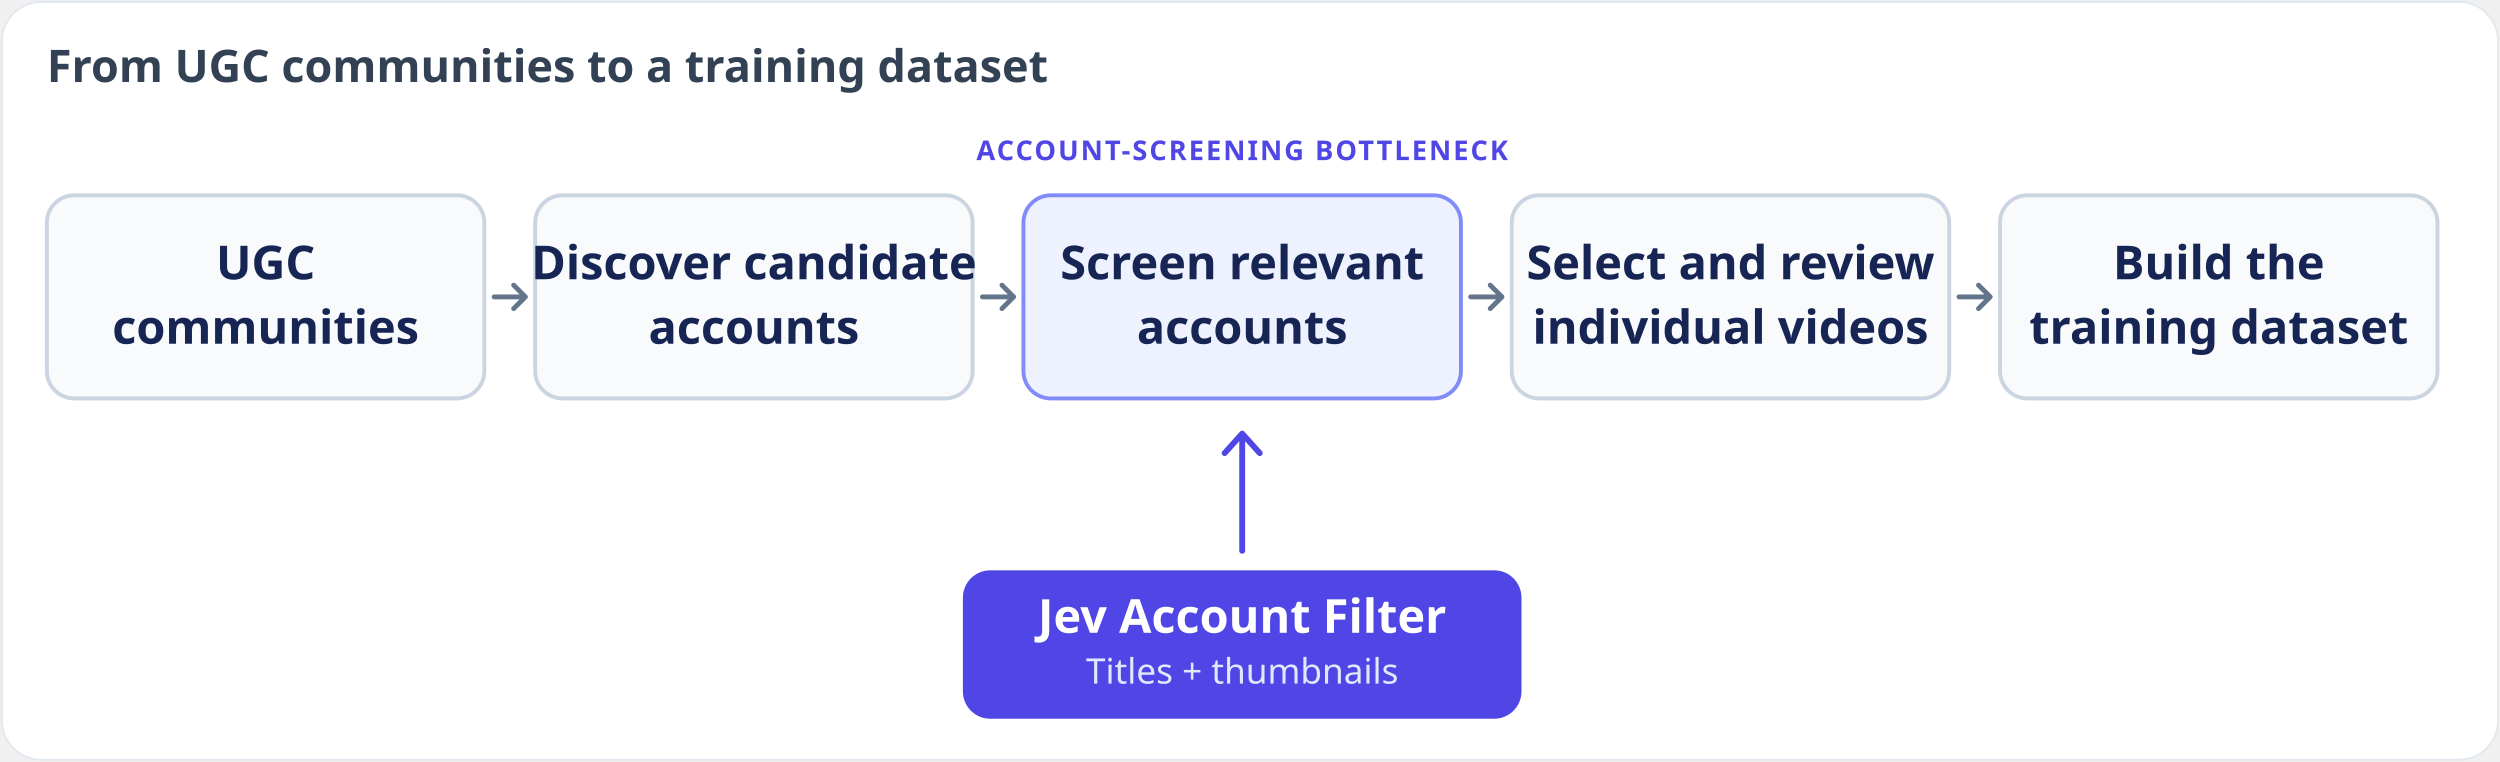
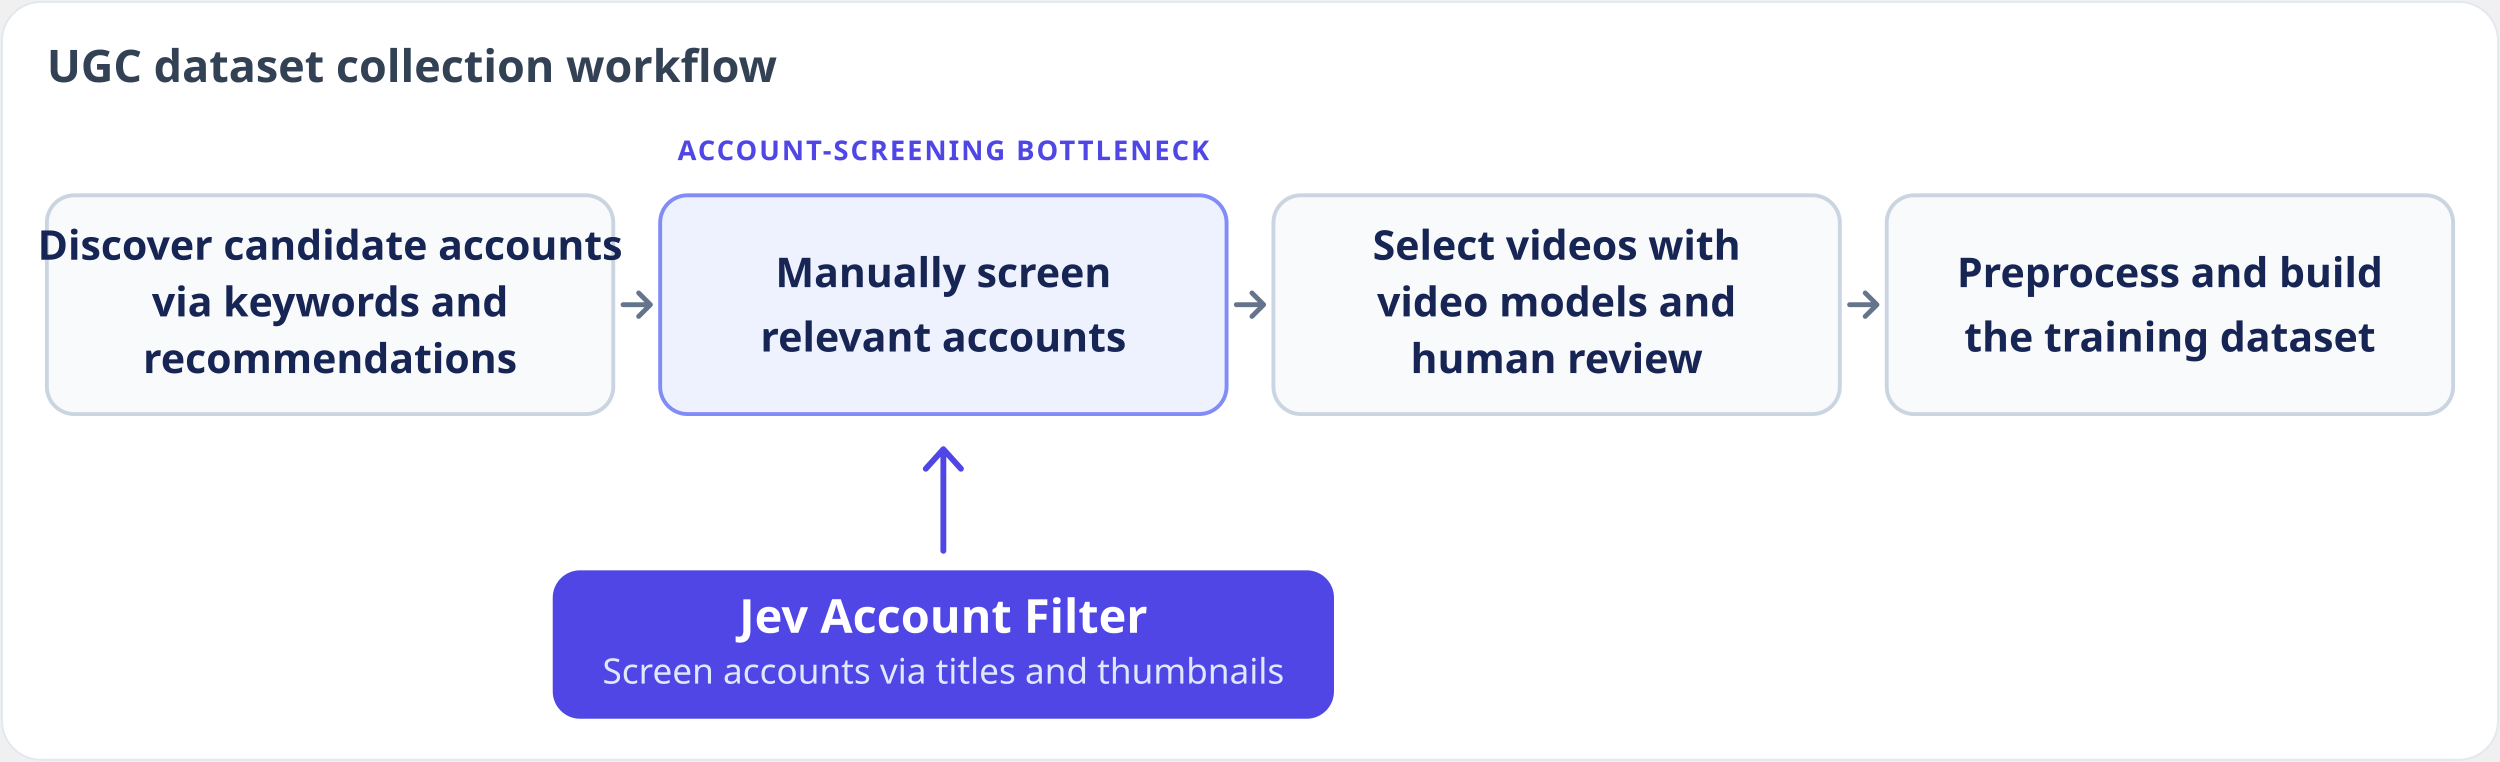
<svg xmlns="http://www.w3.org/2000/svg" width="1280" height="390" viewBox="0 0 1280 390" role="img" aria-labelledby="title description">
  <rect x="1" y="1" width="1278" height="388" rx="20" fill="#ffffff" stroke="#e2e8f0" />
  <g font-family="Segoe UI, Microsoft YaHei, sans-serif">
-     <text x="24" y="42" font-size="23" font-weight="600" fill="#334155">From UGC communities to a training dataset</text>
-     <text x="636" y="82" text-anchor="middle" font-size="14" font-weight="700" letter-spacing="1" fill="#4f46e5">ACCOUNT-SCREENING BOTTLENECK</text>
-     <rect x="24" y="100" width="224" height="104" rx="14" fill="#f8fafc" stroke="#cbd5e1" stroke-width="2" />
-     <text x="136" y="143" text-anchor="middle" font-size="24" font-weight="600" fill="#172554">UGC</text>
-     <text x="136" y="176" text-anchor="middle" font-size="24" font-weight="600" fill="#172554">communities</text>
-     <path d="M253 152h16m-6-6 6 6-6 6" fill="none" stroke="#64748b" stroke-width="2.5" stroke-linecap="round" stroke-linejoin="round" />
-     <rect x="274" y="100" width="224" height="104" rx="14" fill="#f8fafc" stroke="#cbd5e1" stroke-width="2" />
-     <text x="386" y="143" text-anchor="middle" font-size="24" font-weight="600" fill="#172554">Discover candidate</text>
-     <text x="386" y="176" text-anchor="middle" font-size="24" font-weight="600" fill="#172554">accounts</text>
-     <path d="M503 152h16m-6-6 6 6-6 6" fill="none" stroke="#64748b" stroke-width="2.5" stroke-linecap="round" stroke-linejoin="round" />
-     <rect x="524" y="100" width="224" height="104" rx="14" fill="#eef2ff" stroke="#818cf8" stroke-width="2" />
-     <text x="636" y="143" text-anchor="middle" font-size="24" font-weight="600" fill="#172554">Screen relevant</text>
-     <text x="636" y="176" text-anchor="middle" font-size="24" font-weight="600" fill="#172554">accounts</text>
-     <path d="M753 152h16m-6-6 6 6-6 6" fill="none" stroke="#64748b" stroke-width="2.5" stroke-linecap="round" stroke-linejoin="round" />
-     <rect x="774" y="100" width="224" height="104" rx="14" fill="#f8fafc" stroke="#cbd5e1" stroke-width="2" />
-     <text x="886" y="143" text-anchor="middle" font-size="24" font-weight="600" fill="#172554">Select and review</text>
-     <text x="886" y="176" text-anchor="middle" font-size="24" font-weight="600" fill="#172554">individual videos</text>
-     <path d="M1003 152h16m-6-6 6 6-6 6" fill="none" stroke="#64748b" stroke-width="2.5" stroke-linecap="round" stroke-linejoin="round" />
-     <rect x="1024" y="100" width="224" height="104" rx="14" fill="#f8fafc" stroke="#cbd5e1" stroke-width="2" />
-     <text x="1136" y="143" text-anchor="middle" font-size="24" font-weight="600" fill="#172554">Build the</text>
-     <text x="1136" y="176" text-anchor="middle" font-size="24" font-weight="600" fill="#172554">training dataset</text>
-     <path d="M636 282V222m-9 10 9-10 9 10" fill="none" stroke="#4f46e5" stroke-width="3" stroke-linecap="round" stroke-linejoin="round" />
-     <rect x="493" y="292" width="286" height="76" rx="14" fill="#4f46e5" />
-     <text x="636" y="324" text-anchor="middle" font-size="24" font-weight="700" fill="#ffffff">Jev Account Filter</text>
-     <text x="636" y="350" text-anchor="middle" font-size="18" fill="#e0e7ff">Titles + thumbnails</text>
+     <text x="24" y="42" font-size="23" font-weight="600" fill="#334155">UGC dataset collection workflow</text>
+     <text x="483" y="82" text-anchor="middle" font-size="14" font-weight="700" letter-spacing="1" fill="#4f46e5">ACCOUNT-SCREENING BOTTLENECK</text>
+     <rect x="24" y="100" width="290" height="112" rx="14" fill="#f8fafc" stroke="#cbd5e1" stroke-width="2" />
+     <text x="169" y="133" text-anchor="middle" font-size="21" font-weight="600" fill="#172554">Discover candidate accounts</text>
+     <text x="169" y="162" text-anchor="middle" font-size="21" font-weight="600" fill="#172554">via keywords and</text>
+     <text x="169" y="191" text-anchor="middle" font-size="21" font-weight="600" fill="#172554">recommendations</text>
+     <path d="M319 156h14m-6-6 6 6-6 6" fill="none" stroke="#64748b" stroke-width="2.5" stroke-linecap="round" stroke-linejoin="round" />
+     <rect x="338" y="100" width="290" height="112" rx="14" fill="#eef2ff" stroke="#818cf8" stroke-width="2" />
+     <text x="483" y="147" text-anchor="middle" font-size="21" font-weight="600" fill="#172554">Manually screen</text>
+     <text x="483" y="180" text-anchor="middle" font-size="21" font-weight="600" fill="#172554">relevant accounts</text>
+     <path d="M633 156h14m-6-6 6 6-6 6" fill="none" stroke="#64748b" stroke-width="2.5" stroke-linecap="round" stroke-linejoin="round" />
+     <rect x="652" y="100" width="290" height="112" rx="14" fill="#f8fafc" stroke="#cbd5e1" stroke-width="2" />
+     <text x="797" y="133" text-anchor="middle" font-size="21" font-weight="600" fill="#172554">Select videos with</text>
+     <text x="797" y="162" text-anchor="middle" font-size="21" font-weight="600" fill="#172554">video models and</text>
+     <text x="797" y="191" text-anchor="middle" font-size="21" font-weight="600" fill="#172554">human review</text>
+     <path d="M947 156h14m-6-6 6 6-6 6" fill="none" stroke="#64748b" stroke-width="2.5" stroke-linecap="round" stroke-linejoin="round" />
+     <rect x="966" y="100" width="290" height="112" rx="14" fill="#f8fafc" stroke="#cbd5e1" stroke-width="2" />
+     <text x="1111" y="147" text-anchor="middle" font-size="21" font-weight="600" fill="#172554">Preprocess and build</text>
+     <text x="1111" y="180" text-anchor="middle" font-size="21" font-weight="600" fill="#172554">the training dataset</text>
+     <path d="M483 282V230m-9 10 9-10 9 10" fill="none" stroke="#4f46e5" stroke-width="3" stroke-linecap="round" stroke-linejoin="round" />
+     <rect x="283" y="292" width="400" height="76" rx="14" fill="#4f46e5" />
+     <text x="483" y="324" text-anchor="middle" font-size="24" font-weight="700" fill="#ffffff">Jev Account Filter</text>
+     <text x="483" y="350" text-anchor="middle" font-size="18" fill="#e0e7ff">Screen accounts via titles and thumbnails</text>
  </g>
</svg>
